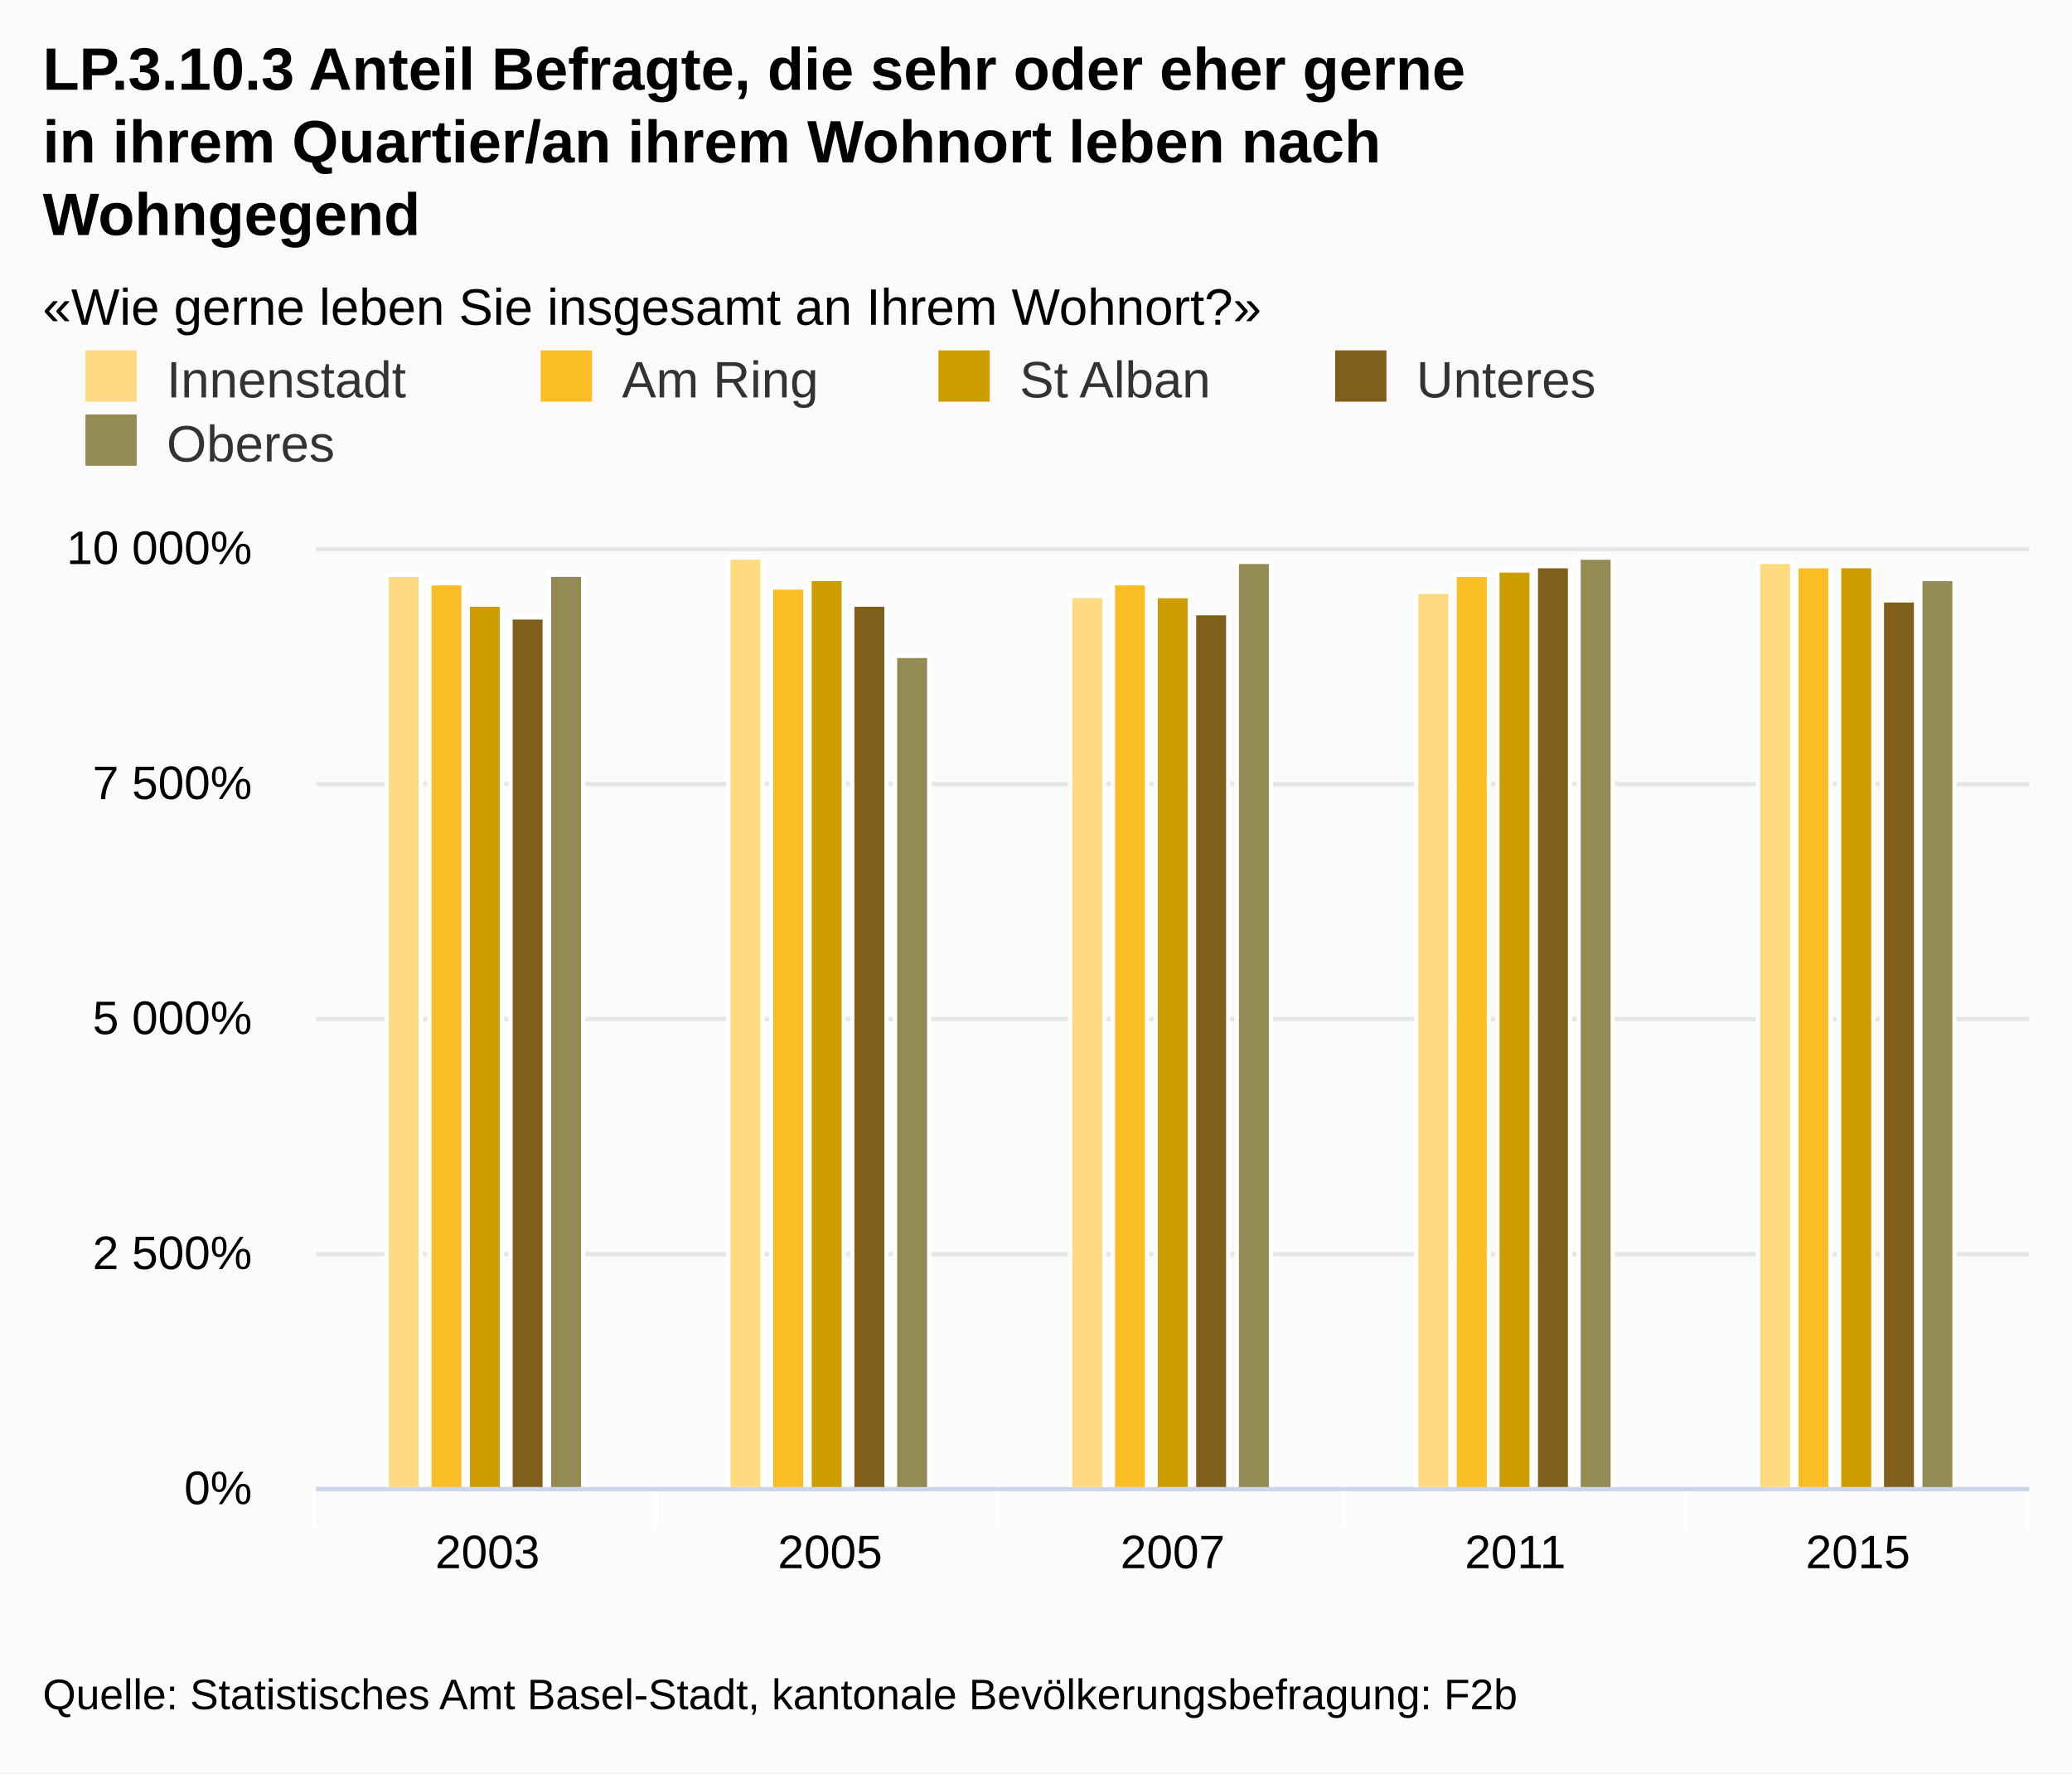
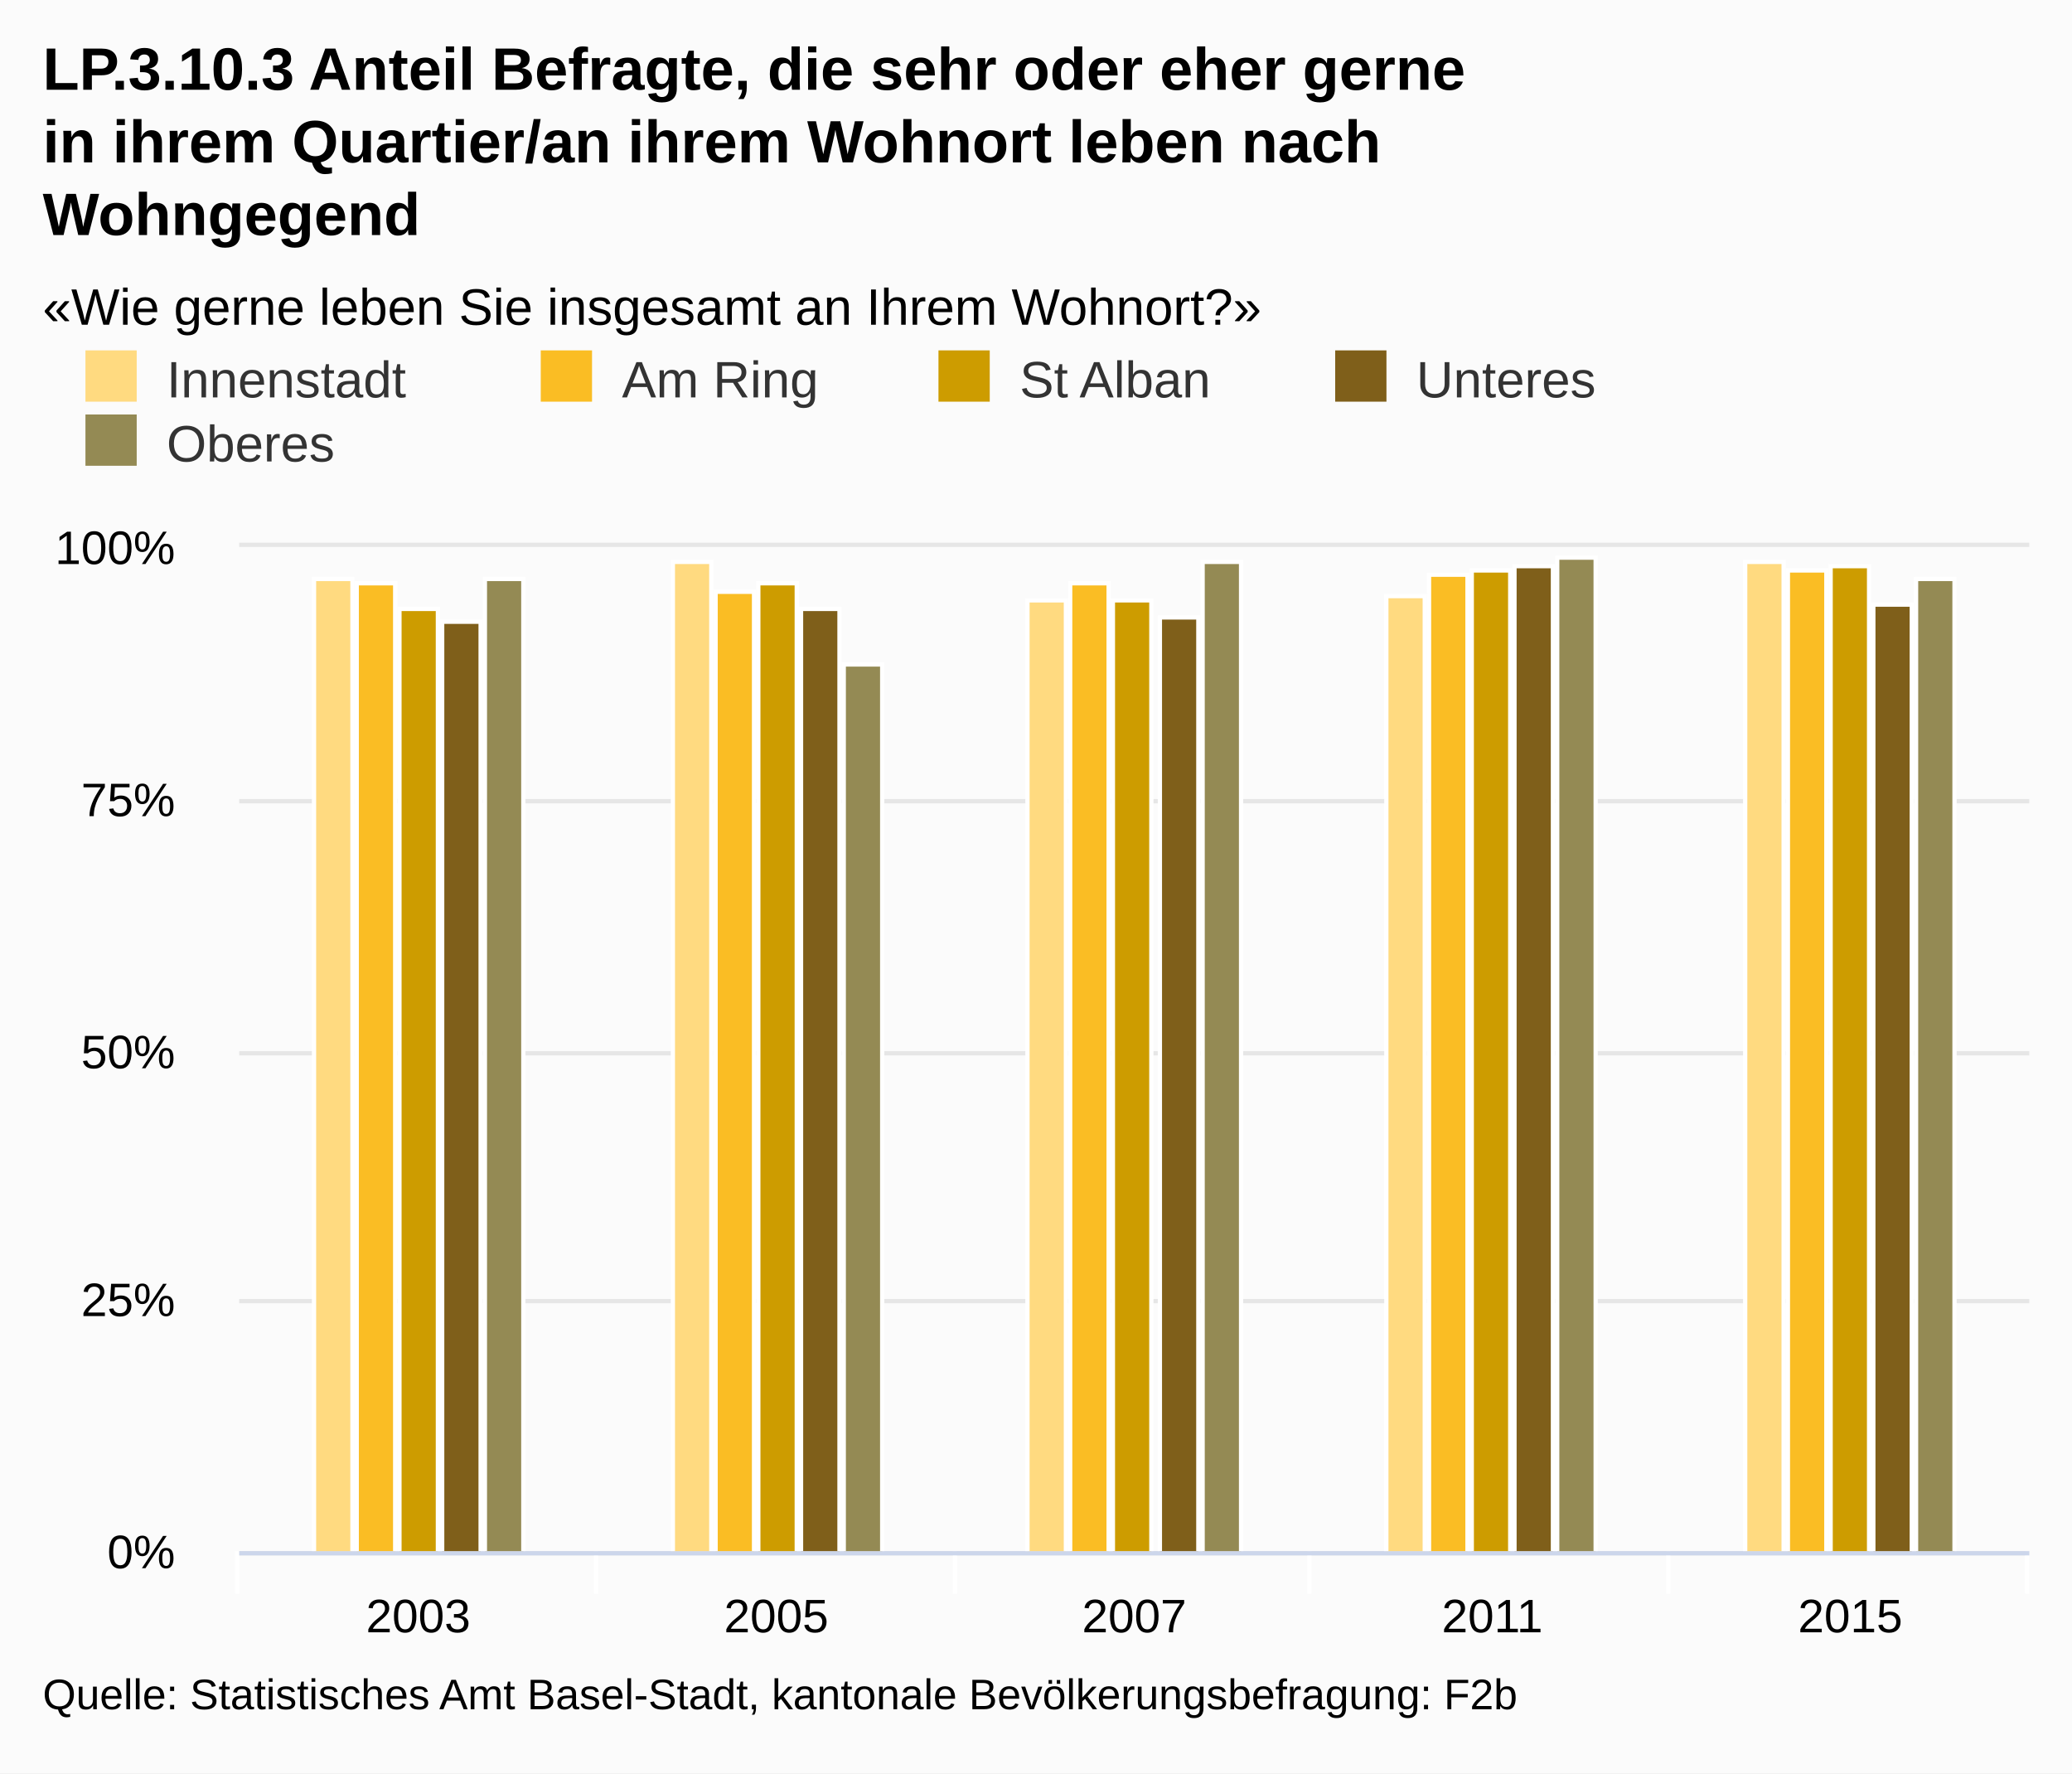
<svg xmlns="http://www.w3.org/2000/svg" class="highcharts-root" viewBox="0 0 485 415" font-family="Arial" font-size="12">
  <defs>
    <clipPath id="a">
-       <path fill="none" d="M0 0h401v220H0z" />
+       <path fill="none" d="M0 0h419v235H0z" />
    </clipPath>
  </defs>
  <rect fill="#fbfbfb" class="highcharts-background" width="485" height="415" rx="0" ry="0" />
-   <path fill="none" class="highcharts-plot-background" d="M74 128h401v220H74z" />
+   <path fill="none" class="highcharts-plot-background" d="M56 128h419v235H56z" />
  <g class="highcharts-grid highcharts-xaxis-grid">
-     <path fill="none" class="highcharts-grid-line" d="M153.5 128v220m80-220v220m81-220v220m80-220v220m80-220v220m-401-220v220" />
+     <path fill="none" class="highcharts-grid-line" d="M139.5 128v235m84-235v235m83-235v235m84-235v235m84-235v235m-419-235v235" />
  </g>
  <g class="highcharts-grid highcharts-yaxis-grid">
-     <path fill="none" stroke="#e6e6e6" class="highcharts-grid-line" d="M74 348.5h401m-401-55h401m-401-55h401m-401-55h401m-401-55h401" />
+     <path fill="none" stroke="#e6e6e6" class="highcharts-grid-line" d="M56 363.5h419m-419-59h419m-419-58h419m-419-59h419m-419-60h419" />
  </g>
-   <path fill="none" class="highcharts-plot-border" d="M74 128h401v220H74z" />
+   <path fill="none" class="highcharts-plot-border" d="M56 128h419v235H56z" />
  <g class="highcharts-axis highcharts-xaxis">
-     <path fill="none" class="highcharts-tick" stroke="#FFF" d="M153.5 348v10m80-10v10m81-10v10m80-10v10m80-10v10m-401-10v10" />
-     <path fill="none" class="highcharts-axis-line" stroke="#ccd6eb" d="M74 348.5h401" />
+     <path fill="none" class="highcharts-tick" stroke="#FFF" d="M139.5 363v10m84-10v10m83-10v10m84-10v10m84-10v10m-419-10v10" />
+     <path fill="none" class="highcharts-axis-line" stroke="#ccd6eb" d="M56 363.5h419" />
  </g>
  <g class="highcharts-axis highcharts-yaxis">
-     <path fill="none" class="highcharts-axis-line" d="M74 128v220" />
+     <path fill="none" class="highcharts-axis-line" d="M56 128v235" />
  </g>
  <g class="highcharts-series-group">
-     <g class="highcharts-series highcharts-series-0 highcharts-column-series highcharts-color-undefined highcharts-tracker" transform="translate(74 128)" clip-path="url(#a)">
-       <path fill="#ffda80" class="highcharts-point" stroke="#fff" d="M16.5 6.5h8v214h-8zm80-4h8v218h-8zm80 9h8v209h-8zm81-1h8v210h-8zm80-7h8v217h-8z" />
+     <g class="highcharts-series highcharts-series-0 highcharts-column-series highcharts-color-undefined highcharts-tracker" transform="translate(56 128)" clip-path="url(#a)">
+       <path fill="#ffda80" class="highcharts-point" stroke="#fff" d="M17.5 7.5h9v228h-9zm84-4h9v232h-9zm83 9h9v223h-9zm84-1h9v224h-9zm84-8h9v232h-9z" />
    </g>
-     <g class="highcharts-series highcharts-series-1 highcharts-column-series highcharts-color-undefined highcharts-tracker" transform="translate(74 128)" clip-path="url(#a)">
-       <path fill="#fabd24" class="highcharts-point" stroke="#fff" d="M26.5 8.5h8v212h-8zm80 1h8v211h-8zm80-1h8v212h-8zm80-2h8v214h-8zm80-2h8v216h-8z" />
+     <g class="highcharts-series highcharts-series-1 highcharts-column-series highcharts-color-undefined highcharts-tracker" transform="translate(56 128)" clip-path="url(#a)">
+       <path fill="#fabd24" class="highcharts-point" stroke="#fff" d="M27.5 8.5h9v227h-9zm84 2h9v225h-9zm83-2h9v227h-9zm84-2h9v229h-9zm84-1h9v230h-9z" />
    </g>
-     <g class="highcharts-series highcharts-series-2 highcharts-column-series highcharts-color-undefined highcharts-tracker" transform="translate(74 128)" clip-path="url(#a)">
-       <path fill="#cd9c00" class="highcharts-point" stroke="#fff" d="M35.5 13.5h8v207h-8zm80-6h8v213h-8zm81 4h8v209h-8zm80-6h8v215h-8zm80-1h8v216h-8z" />
+     <g class="highcharts-series highcharts-series-2 highcharts-column-series highcharts-color-undefined highcharts-tracker" transform="translate(56 128)" clip-path="url(#a)">
+       <path fill="#cd9c00" class="highcharts-point" stroke="#fff" d="M37.5 14.5h9v221h-9zm84-6h9v227h-9zm83 4h9v223h-9zm84-7h9v230h-9zm84-1h9v231h-9z" />
    </g>
-     <g class="highcharts-series highcharts-series-3 highcharts-column-series highcharts-color-undefined highcharts-tracker" transform="translate(74 128)" clip-path="url(#a)">
-       <path fill="#7f5f1a" class="highcharts-point" stroke="#fff" d="M45.5 16.5h8v204h-8zm80-3h8v207h-8zm80 2h8v205h-8zm80-11h8v216h-8zm81 8h8v208h-8z" />
+     <g class="highcharts-series highcharts-series-3 highcharts-column-series highcharts-color-undefined highcharts-tracker" transform="translate(56 128)" clip-path="url(#a)">
+       <path fill="#7f5f1a" class="highcharts-point" stroke="#fff" d="M47.5 17.5h9v218h-9zm84-3h9v221h-9zm84 2h9v219h-9zm83-12h9v231h-9zm84 9h9v222h-9z" />
    </g>
-     <g class="highcharts-series highcharts-series-4 highcharts-column-series highcharts-color-undefined highcharts-tracker" transform="translate(74 128)" clip-path="url(#a)">
-       <path fill="#948a54" class="highcharts-point" stroke="#fff" d="M54.5 6.5h8v214h-8zm81 19h8v195h-8zm80-22h8v217h-8zm80-1h8v218h-8zm80 5h8v213h-8z" />
+     <g class="highcharts-series highcharts-series-4 highcharts-column-series highcharts-color-undefined highcharts-tracker" transform="translate(56 128)" clip-path="url(#a)">
+       <path fill="#948a54" class="highcharts-point" stroke="#fff" d="M57.5 7.5h9v228h-9zm84 20h9v208h-9zm84-24h9v232h-9zm83-1h9v233h-9zm84 5h9v228h-9z" />
    </g>
  </g>
  <text x="10" class="highcharts-title" style="width:421px" y="21" color="#000" font-size="14" font-weight="700">
    <tspan>LP.3.10.3 Anteil Befragte, die sehr oder eher gerne</tspan>
    <tspan dy="17" x="10">in ihrem Quartier/an ihrem Wohnort leben nach</tspan>
    <tspan dy="17" x="10">Wohngegend</tspan>
  </text>
  <text x="10" class="highcharts-subtitle" style="width:421px" y="76" color="#000" font-weight="400">
    <tspan>«Wie gerne leben Sie insgesamt an Ihrem Wohnort?»</tspan>
  </text>
  <g class="highcharts-legend" transform="translate(10 75)">
    <rect fill="none" class="highcharts-legend-box" rx="0" ry="0" width="378" height="41" />
    <g class="highcharts-legend-item highcharts-column-series highcharts-color-undefined highcharts-series-0">
      <text x="21" y="15" color="#333" font-weight="400" cursor="pointer" fill="#333" transform="translate(8 3)">
                Innenstadt
            </text>
      <path fill="#ffda80" class="highcharts-point" d="M10 7h12v12H10z" />
    </g>
    <g class="highcharts-legend-item highcharts-column-series highcharts-color-undefined highcharts-series-1">
      <text x="21" y="15" color="#333" font-weight="400" cursor="pointer" fill="#333" transform="translate(114.578 3)">
        <tspan>Am Ring</tspan>
      </text>
      <path fill="#fabd24" class="highcharts-point" d="M116.578 7h12v12h-12z" />
    </g>
    <g class="highcharts-legend-item highcharts-column-series highcharts-color-undefined highcharts-series-2">
      <text x="21" y="15" color="#333" font-weight="400" cursor="pointer" fill="#333" transform="translate(207.672 3)">
        <tspan>St Alban</tspan>
      </text>
      <path fill="#cd9c00" class="highcharts-point" d="M209.672 7h12v12h-12z" />
    </g>
    <g class="highcharts-legend-item highcharts-column-series highcharts-color-undefined highcharts-series-3">
      <text x="21" y="15" color="#333" font-weight="400" cursor="pointer" fill="#333" transform="translate(300.531 3)">
                Unteres
            </text>
      <path fill="#7f5f1a" class="highcharts-point" d="M302.531 7h12v12h-12z" />
    </g>
    <g class="highcharts-legend-item highcharts-column-series highcharts-color-undefined highcharts-series-4">
      <text x="21" y="15" color="#333" font-weight="400" cursor="pointer" fill="#333" transform="translate(8 18)">
                Oberes
            </text>
      <path fill="#948a54" class="highcharts-point" d="M10 22h12v12H10z" />
    </g>
  </g>
  <g class="highcharts-axis-labels highcharts-xaxis-labels" text-anchor="middle" color="#000" cursor="default" font-size="11">
-     <text x="114.1" style="width:70px" y="367">
+     <text x="97.9" style="width:74px" y="382">
      <tspan>2003</tspan>
    </text>
-     <text x="194.3" style="width:70px" y="367">
+     <text x="181.7" style="width:74px" y="382">
      <tspan>2005</tspan>
    </text>
-     <text x="274.5" style="width:70px" y="367">
+     <text x="265.5" style="width:74px" y="382">
      <tspan>2007</tspan>
    </text>
-     <text x="354.7" style="width:70px" y="367">
+     <text x="349.3" style="width:74px" y="382">
      <tspan>2011</tspan>
    </text>
-     <text x="434.9" style="width:70px" y="367">
+     <text x="433.1" style="width:74px" y="382">
      <tspan>2015</tspan>
    </text>
  </g>
  <g class="highcharts-axis-labels highcharts-yaxis-labels" text-anchor="end" color="#000" cursor="default" font-size="11">
-     <text x="59" style="width:150px" y="352">
+     <text x="41" style="width:150px" y="367">
      <tspan>0%</tspan>
    </text>
-     <text x="59" style="width:150px" y="297">
-       <tspan>2 500%</tspan>
+     <text x="41" style="width:150px" y="308">
+       <tspan>25%</tspan>
    </text>
-     <text x="59" style="width:150px" y="242">
-       <tspan>5 000%</tspan>
+     <text x="41" style="width:150px" y="250">
+       <tspan>50%</tspan>
    </text>
-     <text x="59" style="width:150px" y="187">
-       <tspan>7 500%</tspan>
+     <text x="41" style="width:150px" y="191">
+       <tspan>75%</tspan>
    </text>
-     <text x="59" style="width:150px" y="132">
-       <tspan>10 000%</tspan>
+     <text x="41" style="width:150px" y="132">
+       <tspan>100%</tspan>
    </text>
  </g>
  <text x="10" class="highcharts-credits" y="400" cursor="default" color="#000" font-size="10">
    <tspan>Quelle: Statistisches Amt Basel-Stadt, kantonale Bevölkerungsbefragung: F2b</tspan>
  </text>
</svg>
